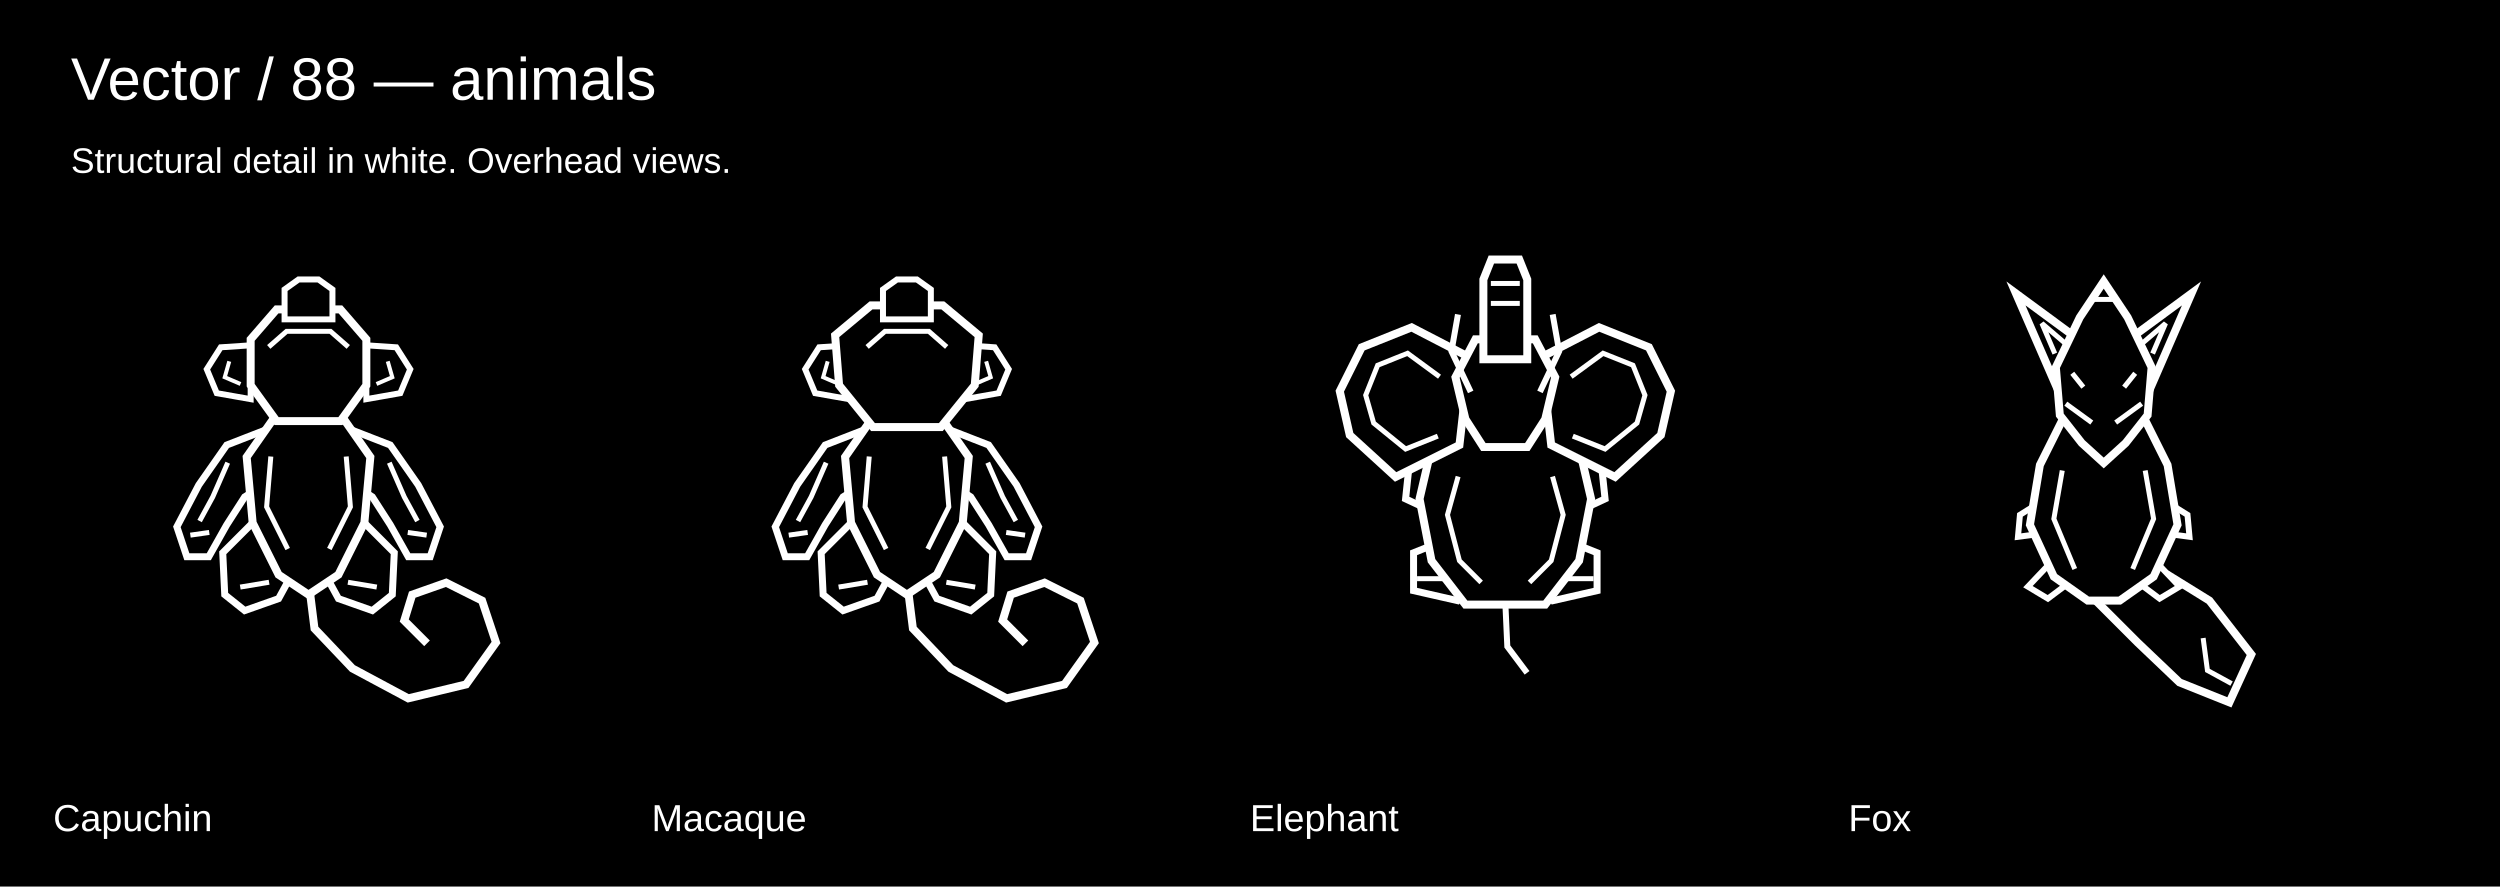
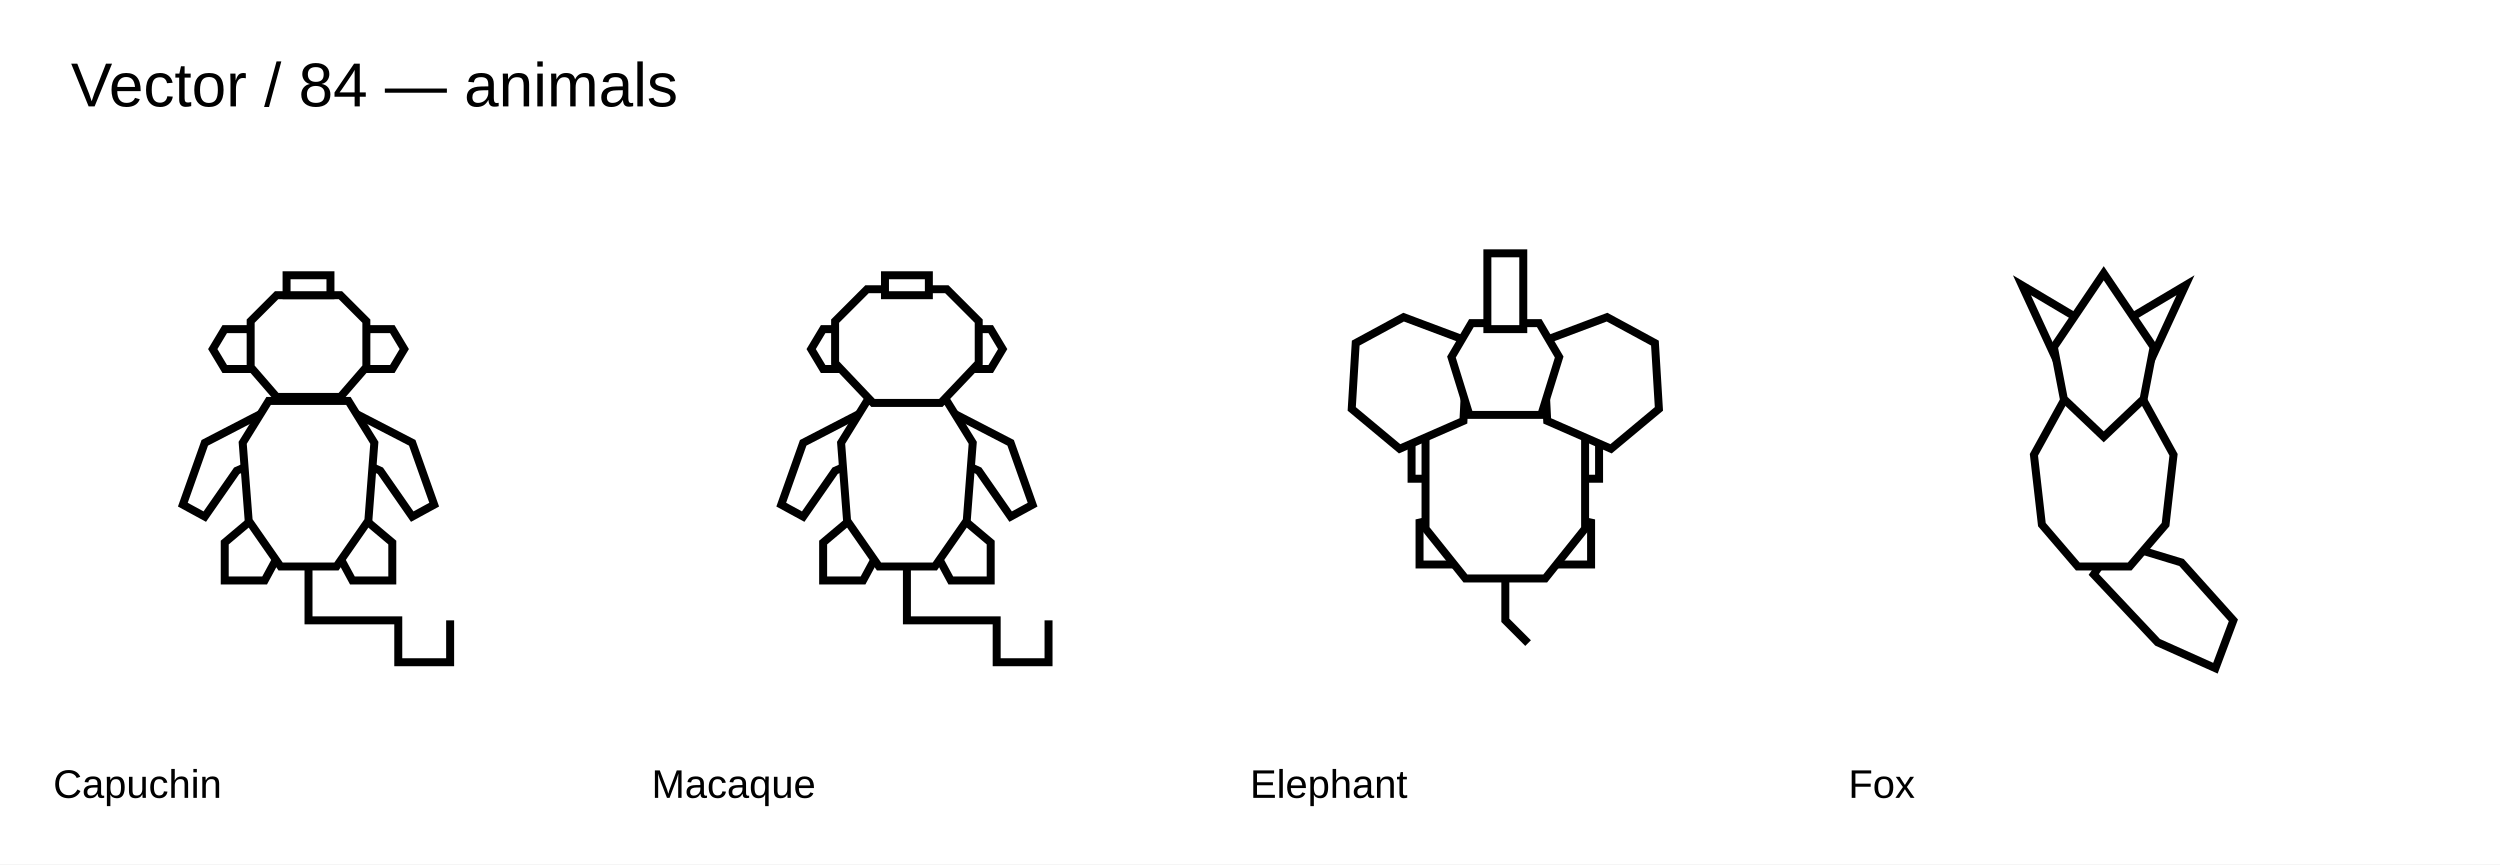
- <svg xmlns="http://www.w3.org/2000/svg" width="1128" height="400" viewBox="0 0 1128 400">
-   <rect width="1128" height="400" fill="#000000" />
-   <text x="32" y="45" fill="#ffffff" font-family="Arial,sans-serif" font-size="27">Vector / 88 — animals</text>
-   <text x="32" y="78" fill="#ffffff" font-family="Arial,sans-serif" font-size="16">Structural detail in white. Overhead views.</text>
-   <g transform="translate(24 100) scale(.9)">
-     <g fill="none" stroke="#ffffff" stroke-width="4" stroke-linecap="square" stroke-linejoin="miter">
-       <path d="M128 180 L131 204 L150 224 L178 239 L207 232 L222 211 L215 190 L197 181 L180 187 L176 200 L186 210" stroke="#ffffff" stroke-width="4" />
-       <polygon points="105,146 85,166 86,187 96,195 113,189 119,178" fill="#000000" stroke-width="3.5" />
-       <path d="M95 183 L107 181" stroke="#ffffff" stroke-width="2.5" />
+ <svg xmlns="http://www.w3.org/2000/svg" width="1128" height="390" viewBox="0 0 1128 390">
+   <rect width="1128" height="390" fill="#ffffff" />
+   <text x="32" y="48" fill="#000000" font-family="Arial,sans-serif" font-size="28">Vector / 84 — animals</text>
+   <g transform="translate(24 90) scale(.9)">
+     <g fill="none" stroke="var(--ink, #000000)" stroke-width="4" stroke-linecap="square" stroke-linejoin="miter">
+       <path d="M128 184 V211 H173 V232 H199 V213" />
+       <polygon points="105,156 86,172 86,191 106,191 119,167" fill="var(--paper, #ffffff)" />
      <g transform="translate(256 0) scale(-1 1)">
-         <polygon points="105,146 85,166 86,187 96,195 113,189 119,178" fill="#000000" stroke-width="3.5" />
-         <path d="M95 183 L107 181" stroke="#ffffff" stroke-width="2.5" />
+         <polygon points="105,156 86,172 86,191 106,191 119,167" fill="var(--paper, #ffffff)" />
      </g>
-       <polygon points="105,105 87,112 73,132 62,153 67,168 78,168 87,152 96,138 110,129" fill="#000000" stroke-width="3.5" />
-       <path d="M87 122 L80 138 L74 149 M70 157 L77 156" stroke="#ffffff" stroke-width="2.5" />
+       <path d="M105 107 L76 122 L65 153 L76 159 L92 136 L110 128" />
      <g transform="translate(256 0) scale(-1 1)">
-         <polygon points="105,105 87,112 73,132 62,153 67,168 78,168 87,152 96,138 110,129" fill="#000000" stroke-width="3.5" />
-         <path d="M87 122 L80 138 L74 149 M70 157 L77 156" stroke="#ffffff" stroke-width="2.5" />
+         <path d="M105 107 L76 122 L65 153 L76 159 L92 136 L110 128" />
      </g>
-       <polygon points="111,98 145,98 159,118 156,151 143,177 128,187 113,177 100,151 97,118" fill="#000000" stroke-width="4" />
-       <polygon points="99,62 84,63 77,74 82,86 99,89" fill="#000000" stroke-width="3" />
-       <path d="M88 71 L86 78 L93 81" stroke="#ffffff" stroke-width="2" />
+       <polygon points="108,101 95,122 98,161 114,184 142,184 158,161 161,122 148,101" fill="var(--paper, #ffffff)" />
+       <polygon points="99,65 86,65 80,75 86,85 100,85" fill="var(--paper, #ffffff)" />
      <g transform="translate(256 0) scale(-1 1)">
-         <polygon points="99,62 84,63 77,74 82,86 99,89" fill="#000000" stroke-width="3" />
-         <path d="M88 71 L86 78 L93 81" stroke="#ffffff" stroke-width="2" />
+         <polygon points="99,65 86,65 80,75 86,85 100,85" fill="var(--paper, #ffffff)" />
      </g>
-       <polygon points="112,44 144,44 157,59 157,82 144,100 112,100 99,82 99,59" fill="#000000" stroke-width="4" />
-       <polygon points="116,49 116,34 123,29 133,29 140,34 140,49" fill="#000000" stroke-width="3" />
-       <path d="M109 62 L117 55 H139 L147 62" stroke="#ffffff" stroke-width="2.5" />
-       <path d="M109 119 L107 143 L117 163" stroke="#ffffff" stroke-width="2.5" />
-       <g transform="translate(256 0) scale(-1 1)">
-         <path d="M109 119 L107 143 L117 163" stroke="#ffffff" stroke-width="2.5" />
-       </g>
+       <polygon points="112,48 144,48 157,61 157,84 144,99 112,99 99,84 99,61" fill="var(--paper, #ffffff)" />
+       <polygon points="117,48 117,38 139,38 139,48" fill="var(--paper, #ffffff)" />
    </g>
  </g>
-   <text x="24" y="375" fill="#ffffff" font-family="Arial,sans-serif" font-size="17">Capuchin</text>
-   <g transform="translate(294 100) scale(.9)">
-     <g fill="none" stroke="#ffffff" stroke-width="4" stroke-linecap="square" stroke-linejoin="miter">
-       <path d="M128 180 L131 204 L150 224 L178 239 L207 232 L222 211 L215 190 L197 181 L180 187 L176 200 L186 210" stroke="#ffffff" stroke-width="4" />
-       <polygon points="105,146 85,166 86,187 96,195 113,189 119,178" fill="#000000" stroke-width="3.5" />
-       <path d="M95 183 L107 181" stroke="#ffffff" stroke-width="2.5" />
+   <text x="24" y="360" fill="#000000" font-family="Arial,sans-serif" font-size="18">Capuchin</text>
+   <g transform="translate(294 90) scale(.9)">
+     <g fill="none" stroke="var(--ink, #000000)" stroke-width="4" stroke-linecap="square" stroke-linejoin="miter">
+       <path d="M128 184 V211 H173 V232 H199 V213" />
+       <polygon points="105,156 86,172 86,191 106,191 119,167" fill="var(--paper, #ffffff)" />
      <g transform="translate(256 0) scale(-1 1)">
-         <polygon points="105,146 85,166 86,187 96,195 113,189 119,178" fill="#000000" stroke-width="3.5" />
-         <path d="M95 183 L107 181" stroke="#ffffff" stroke-width="2.5" />
+         <polygon points="105,156 86,172 86,191 106,191 119,167" fill="var(--paper, #ffffff)" />
      </g>
-       <polygon points="105,105 87,112 73,132 62,153 67,168 78,168 87,152 96,138 110,129" fill="#000000" stroke-width="3.5" />
-       <path d="M87 122 L80 138 L74 149 M70 157 L77 156" stroke="#ffffff" stroke-width="2.5" />
+       <path d="M105 107 L76 122 L65 153 L76 159 L92 136 L110 128" />
      <g transform="translate(256 0) scale(-1 1)">
-         <polygon points="105,105 87,112 73,132 62,153 67,168 78,168 87,152 96,138 110,129" fill="#000000" stroke-width="3.5" />
-         <path d="M87 122 L80 138 L74 149 M70 157 L77 156" stroke="#ffffff" stroke-width="2.5" />
+         <path d="M105 107 L76 122 L65 153 L76 159 L92 136 L110 128" />
      </g>
-       <polygon points="111,98 145,98 159,118 156,151 143,177 128,187 113,177 100,151 97,118" fill="#000000" stroke-width="4" />
-       <polygon points="99,62 84,63 77,74 82,86 99,89" fill="#000000" stroke-width="3" />
-       <path d="M88 71 L86 78 L93 81" stroke="#ffffff" stroke-width="2" />
+       <polygon points="108,101 95,122 98,161 114,184 142,184 158,161 161,122 148,101" fill="var(--paper, #ffffff)" />
+       <polygon points="99,65 86,65 80,75 86,85 100,85" fill="var(--paper, #ffffff)" />
      <g transform="translate(256 0) scale(-1 1)">
-         <polygon points="99,62 84,63 77,74 82,86 99,89" fill="#000000" stroke-width="3" />
-         <path d="M88 71 L86 78 L93 81" stroke="#ffffff" stroke-width="2" />
+         <polygon points="99,65 86,65 80,75 86,85 100,85" fill="var(--paper, #ffffff)" />
      </g>
-       <polygon points="110,42 146,42 164,57 162,82 145,103 111,103 94,82 92,57" fill="#000000" stroke-width="4" />
-       <polygon points="116,49 116,34 123,29 133,29 140,34 140,49" fill="#000000" stroke-width="3" />
-       <path d="M109 62 L117 55 H139 L147 62" stroke="#ffffff" stroke-width="2.5" />
-       <path d="M109 119 L107 143 L117 163" stroke="#ffffff" stroke-width="2.5" />
-       <g transform="translate(256 0) scale(-1 1)">
-         <path d="M109 119 L107 143 L117 163" stroke="#ffffff" stroke-width="2.5" />
-       </g>
+       <polygon points="108,45 148,45 164,61 164,82 145,102 111,102 92,82 92,61" fill="var(--paper, #ffffff)" />
+       <polygon points="117,48 117,38 139,38 139,48" fill="var(--paper, #ffffff)" />
    </g>
  </g>
-   <text x="294" y="375" fill="#ffffff" font-family="Arial,sans-serif" font-size="17">Macaque</text>
-   <g transform="translate(564 100) scale(.9)">
-     <g fill="none" stroke="#ffffff" stroke-width="4" stroke-linecap="square" stroke-linejoin="miter">
-       <path d="M128 191 L129 213 L138 225" stroke="#ffffff" stroke-width="3" />
-       <polygon points="98,111 80,120 78,139 93,146" fill="#000000" stroke-width="3.5" />
-       <polygon points="102,158 82,166 82,185 104,190 114,176" fill="#000000" stroke-width="3.5" />
-       <path d="M85 179 H98" stroke="#ffffff" stroke-width="2.5" />
+   <text x="294" y="360" fill="#000000" font-family="Arial,sans-serif" font-size="18">Macaque</text>
+   <g transform="translate(564 90) scale(.9)">
+     <g fill="none" stroke="var(--ink, #000000)" stroke-width="4" stroke-linecap="square" stroke-linejoin="miter">
+       <path d="M128 187 V211 L138 221" />
+       <polygon points="101,110 81,117 81,140 100,140" fill="var(--paper, #ffffff)" />
+       <polygon points="103,158 85,162 85,183 111,183" fill="var(--paper, #ffffff)" />
      <g transform="translate(256 0) scale(-1 1)">
-         <polygon points="98,111 80,120 78,139 93,146" fill="#000000" stroke-width="3.5" />
-         <polygon points="102,158 82,166 82,185 104,190 114,176" fill="#000000" stroke-width="3.5" />
-         <path d="M85 179 H98" stroke="#ffffff" stroke-width="2.5" />
+         <polygon points="101,110 81,117 81,140 100,140" fill="var(--paper, #ffffff)" />
+         <polygon points="103,158 85,162 85,183 111,183" fill="var(--paper, #ffffff)" />
      </g>
-       <polygon points="111,84 145,84 164,109 171,139 165,170 148,192 108,192 91,170 85,139 92,109" fill="#000000" stroke-width="4" />
-       <polygon points="110,68 81,53 56,63 45,85 50,107 73,128 105,112" fill="#000000" stroke-width="4" />
-       <path d="M94 77 L79 66 L64 72 L58 87 L62 101 L78 114 L93 108" stroke="#ffffff" stroke-width="2.5" />
+       <polygon points="108,88 148,88 168,117 168,165 148,190 108,190 88,165 88,117" fill="var(--paper, #ffffff)" />
+       <polygon points="109,71 77,59 53,72 51,105 75,125 107,111" fill="var(--paper, #ffffff)" />
      <g transform="translate(256 0) scale(-1 1)">
-         <polygon points="110,68 81,53 56,63 45,85 50,107 73,128 105,112" fill="#000000" stroke-width="4" />
-         <path d="M94 77 L79 66 L64 72 L58 87 L62 101 L78 114 L93 108" stroke="#ffffff" stroke-width="2.5" />
+         <polygon points="109,71 77,59 53,72 51,105 75,125 107,111" fill="var(--paper, #ffffff)" />
      </g>
-       <polygon points="113,59 143,59 153,78 148,99 139,113 117,113 108,99 103,78" fill="#000000" stroke-width="4" />
-       <polygon points="117,69 117,29 121,19 135,19 139,29 139,69" fill="#000000" stroke-width="4" />
-       <path d="M122 31 H134 M122 41 H134" stroke="#ffffff" stroke-width="2.5" />
-       <path d="M110 84 L101 65 L104 48" stroke="#ffffff" stroke-width="3" />
-       <g transform="translate(256 0) scale(-1 1)">
-         <path d="M110 84 L101 65 L104 48" stroke="#ffffff" stroke-width="3" />
-       </g>
-       <path d="M104 129 L99 147 L105 170 L115 180" stroke="#ffffff" stroke-width="2.5" />
-       <g transform="translate(256 0) scale(-1 1)">
-         <path d="M104 129 L99 147 L105 170 L115 180" stroke="#ffffff" stroke-width="2.5" />
-       </g>
+       <polygon points="111,62 145,62 155,79 146,108 110,108 101,79" fill="var(--paper, #ffffff)" />
+       <polygon points="119,65 119,27 137,27 137,65" fill="var(--paper, #ffffff)" />
    </g>
  </g>
-   <text x="564" y="375" fill="#ffffff" font-family="Arial,sans-serif" font-size="17">Elephant</text>
-   <g transform="translate(834 100) scale(.9)">
-     <g fill="none" stroke="#ffffff" stroke-width="4" stroke-linecap="square" stroke-linejoin="miter">
-       <polygon points="135,174 160,177 181,190 202,217 191,241 166,231 145,211 125,191" fill="#000000" stroke-width="4" />
-       <path d="M178 210 L180 225 L191 231" stroke="#ffffff" stroke-width="2.5" />
-       <polygon points="102,137 86,147 85,158 100,156" fill="#000000" stroke-width="3" />
-       <polygon points="108,164 90,183 100,189 116,177" fill="#000000" stroke-width="3" />
+   <text x="564" y="360" fill="#000000" font-family="Arial,sans-serif" font-size="18">Elephant</text>
+   <g transform="translate(834 90) scale(.9)">
+     <g fill="none" stroke="var(--ink, #000000)" stroke-width="4" stroke-linecap="square" stroke-linejoin="miter">
+       <polygon points="134,172 167,182 193,211 184,235 155,222 123,188" fill="var(--paper, #ffffff)" />
+       <polygon points="109,99 93,128 97,163 115,184 141,184 159,163 163,128 147,99" fill="var(--paper, #ffffff)" />
+       <polygon points="105,82 87,43 119,62" fill="var(--paper, #ffffff)" />
      <g transform="translate(256 0) scale(-1 1)">
-         <polygon points="102,137 86,147 85,158 100,156" fill="#000000" stroke-width="3" />
-         <polygon points="108,164 90,183 100,189 116,177" fill="#000000" stroke-width="3" />
+         <polygon points="105,82 87,43 119,62" fill="var(--paper, #ffffff)" />
      </g>
-       <polygon points="110,94 146,94 160,122 165,152 153,178 136,190 120,190 103,178 91,152 96,122" fill="#000000" stroke-width="4" />
-       <polygon points="104,82 84,36 118,61" fill="#000000" stroke-width="4" />
-       <path d="M103 65 L97 51 L111 63" stroke="#ffffff" stroke-width="2.5" />
-       <g transform="translate(256 0) scale(-1 1)">
-         <polygon points="104,82 84,36 118,61" fill="#000000" stroke-width="4" />
-         <path d="M103 65 L97 51 L111 63" stroke="#ffffff" stroke-width="2.5" />
-       </g>
-       <polygon points="128,30 140,48 152,73 150,97 139,111 128,121 117,111 106,97 104,73 116,48" fill="#000000" stroke-width="4" />
-       <path d="M113 77 L117 82 M110 92 L121 100" stroke="#ffffff" stroke-width="2.5" />
-       <g transform="translate(256 0) scale(-1 1)">
-         <path d="M113 77 L117 82 M110 92 L121 100" stroke="#ffffff" stroke-width="2.5" />
-       </g>
-       <path d="M124 39 H132" stroke="#ffffff" stroke-width="2.5" />
-       <path d="M107 126 L103 149 L113 173" stroke="#ffffff" stroke-width="2.5" />
-       <g transform="translate(256 0) scale(-1 1)">
-         <path d="M107 126 L103 149 L113 173" stroke="#ffffff" stroke-width="2.5" />
-       </g>
+       <polygon points="128,37 153,74 148,100 128,119 108,100 103,74" fill="var(--paper, #ffffff)" />
    </g>
  </g>
-   <text x="834" y="375" fill="#ffffff" font-family="Arial,sans-serif" font-size="17">Fox</text>
+   <text x="834" y="360" fill="#000000" font-family="Arial,sans-serif" font-size="18">Fox</text>
</svg>
